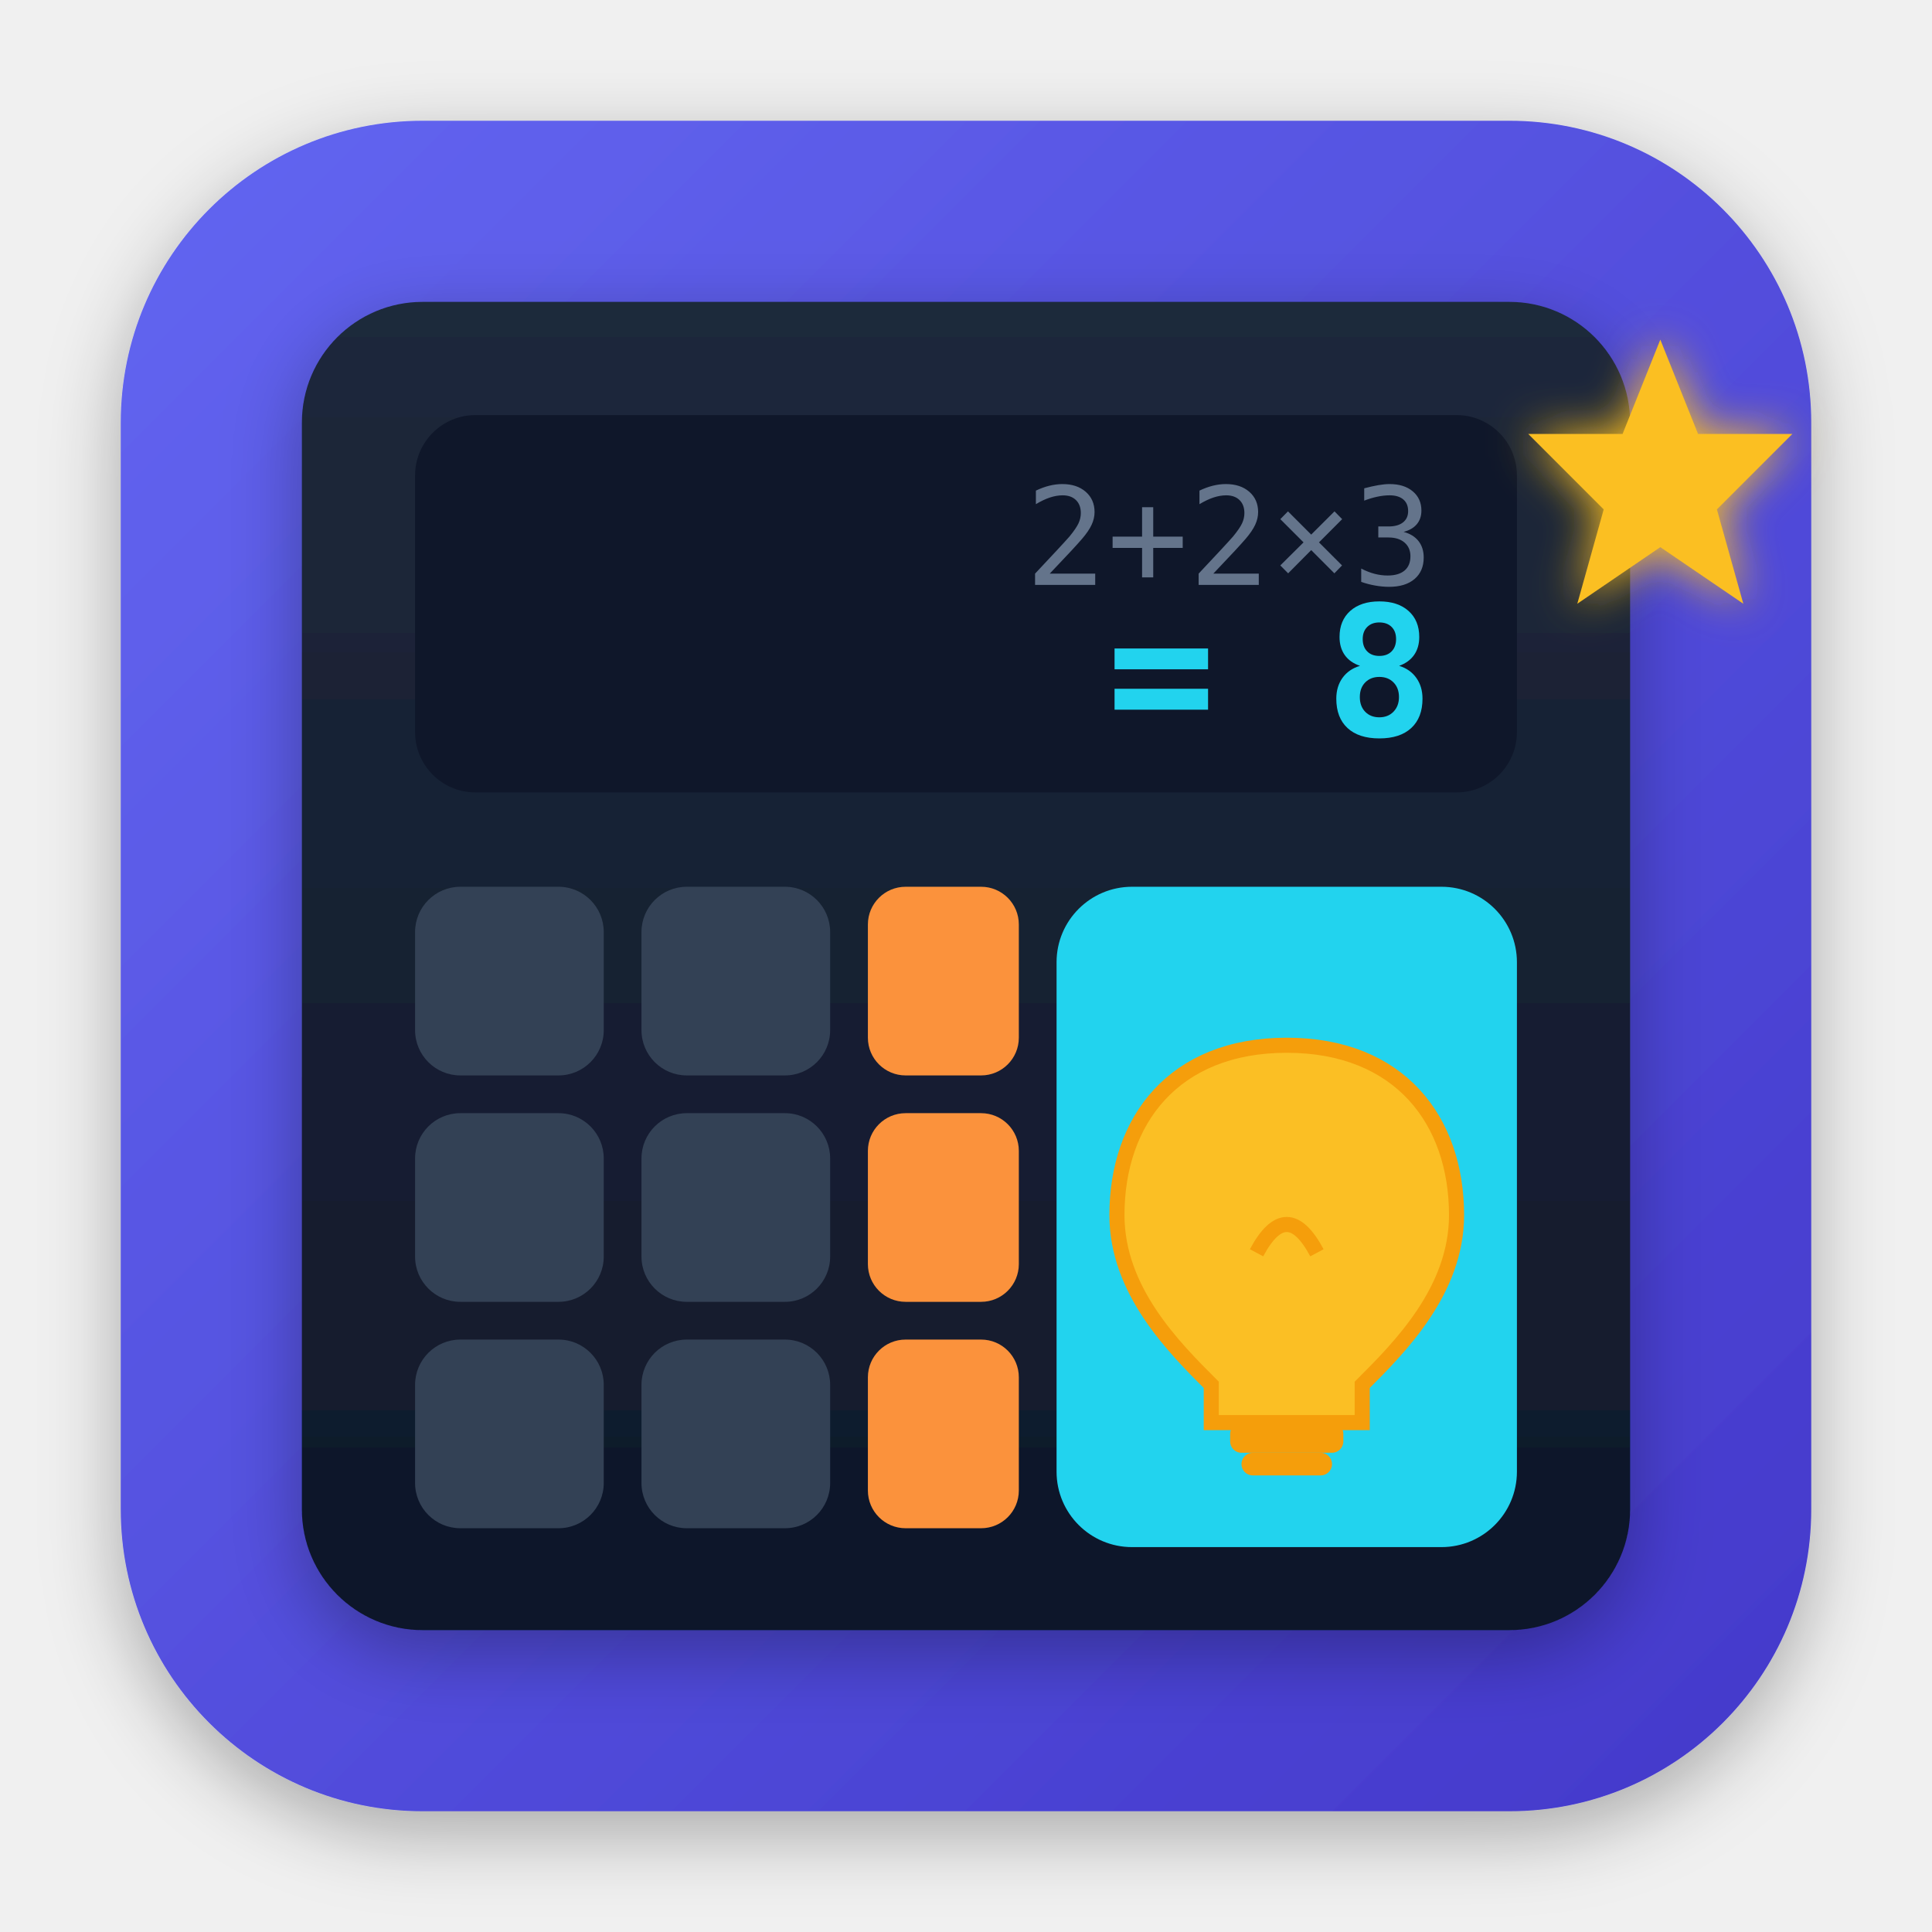
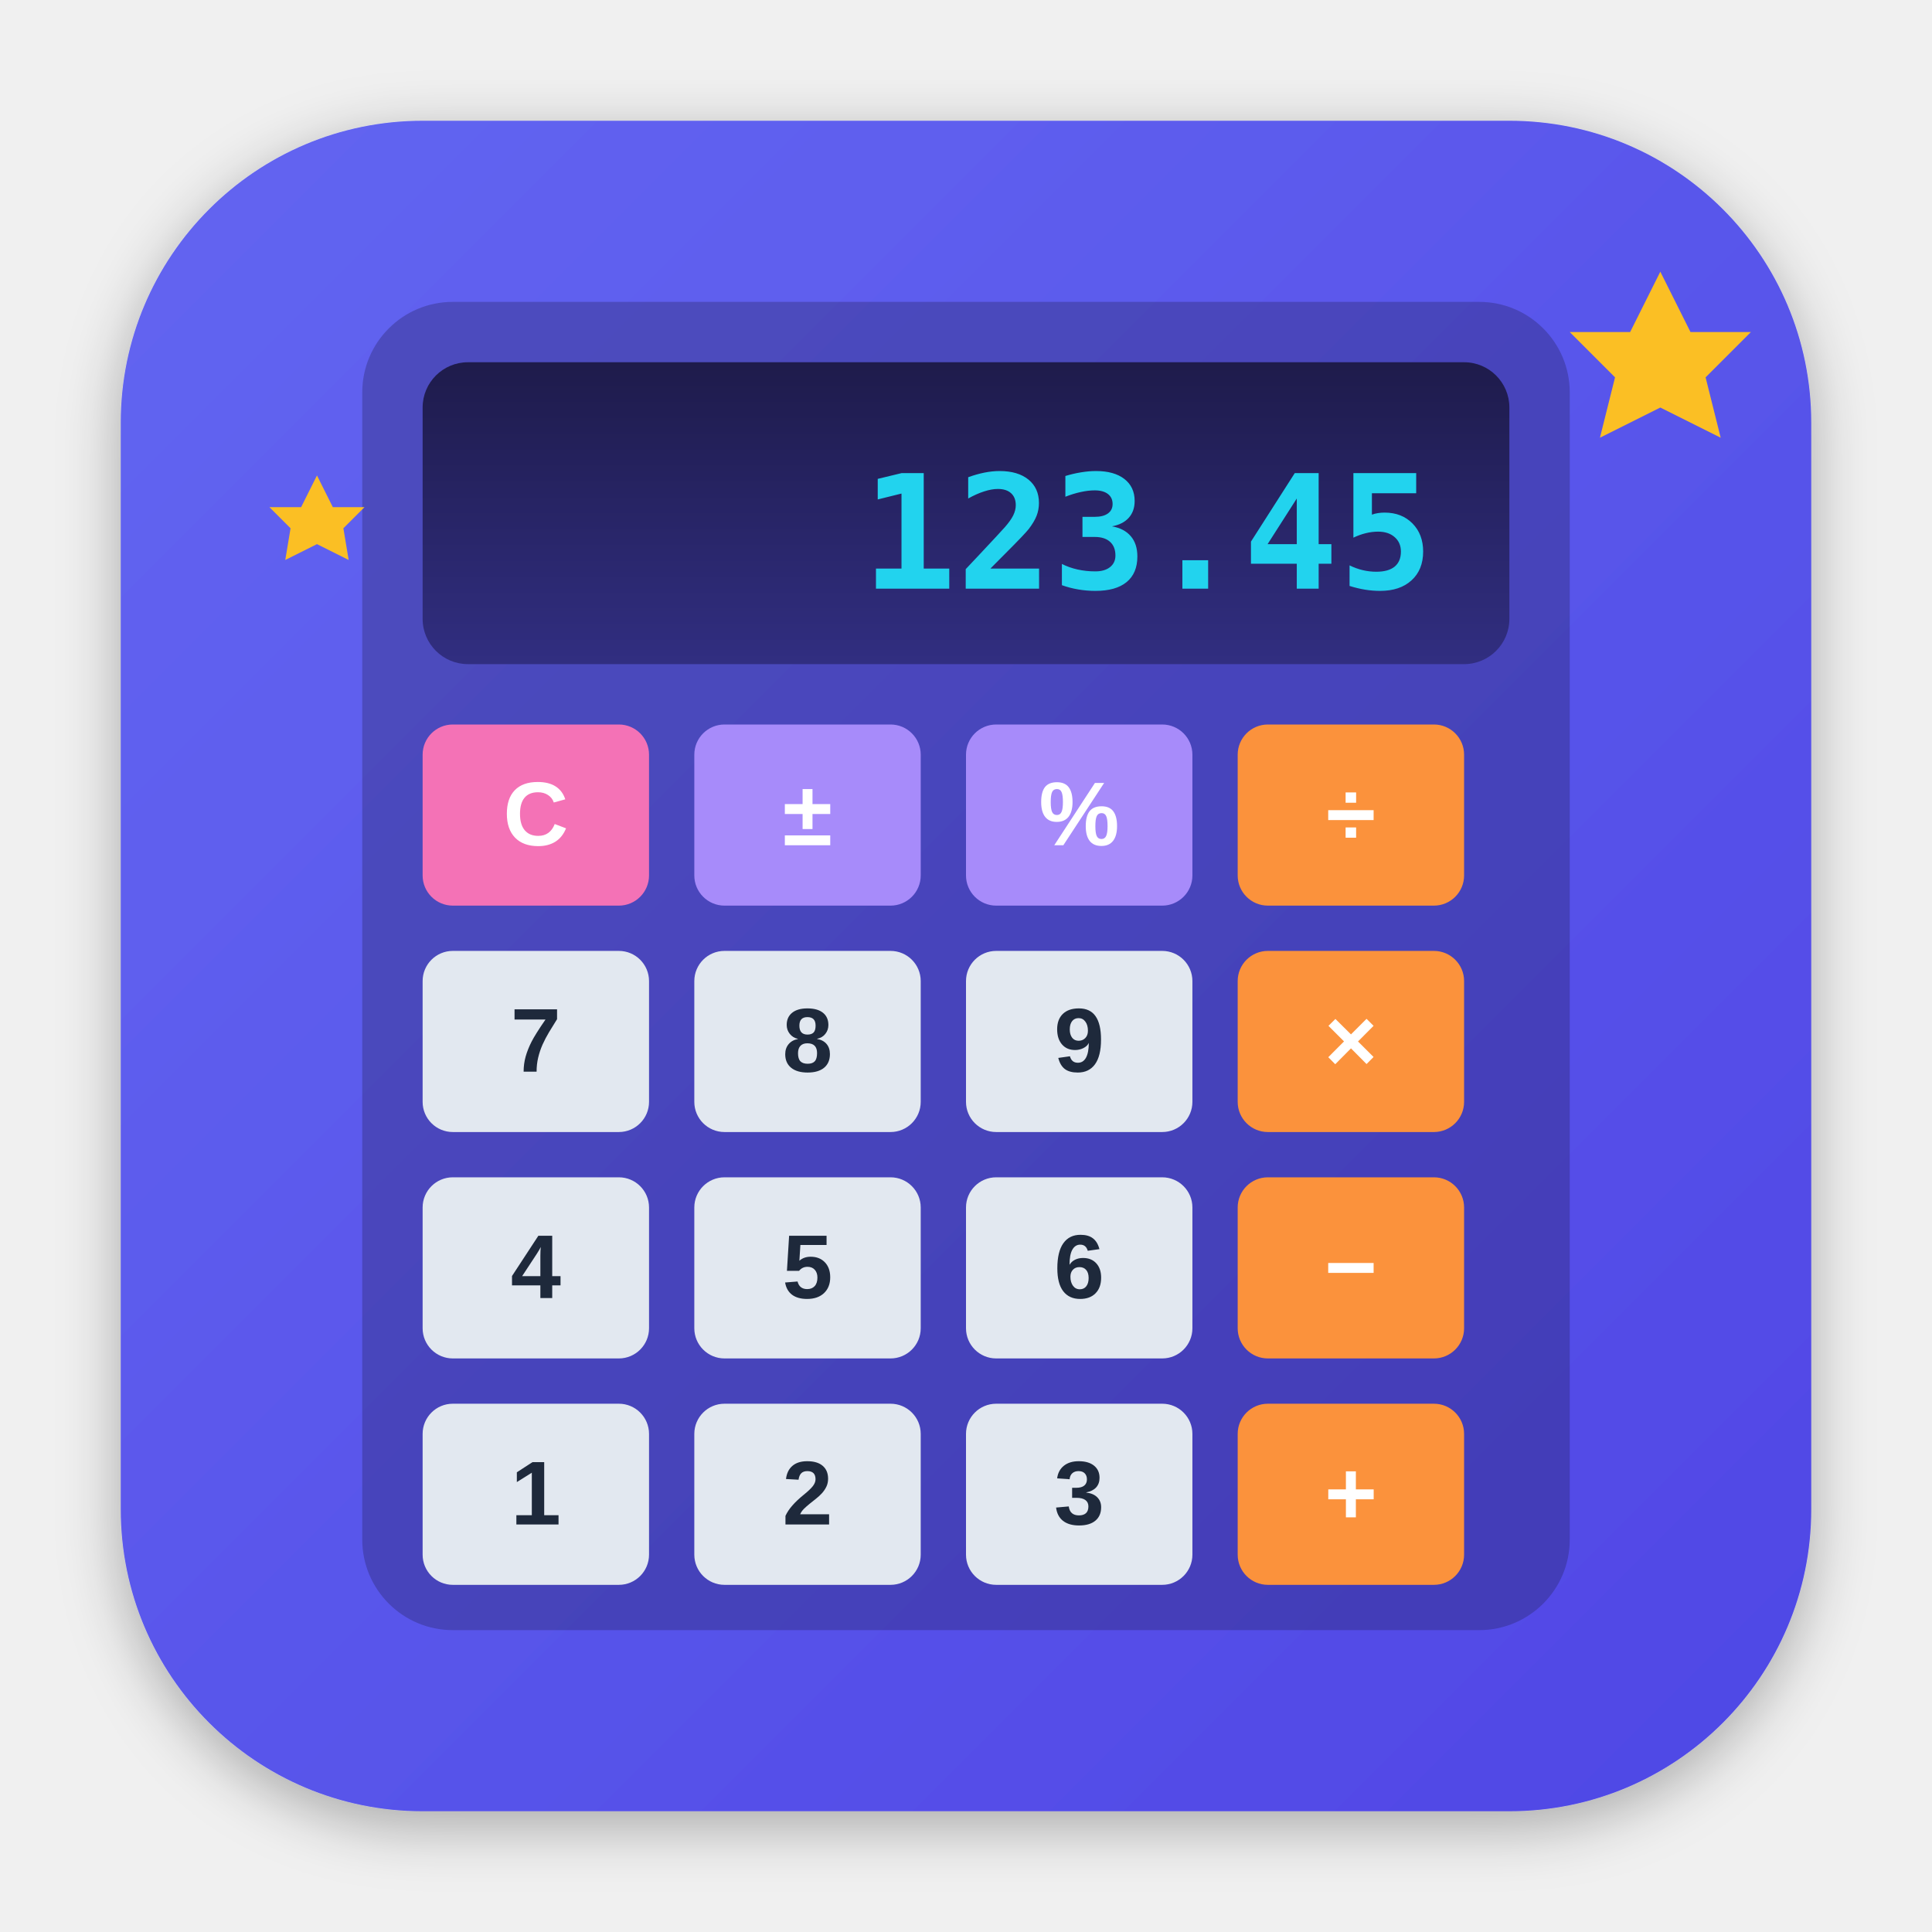
<svg xmlns="http://www.w3.org/2000/svg" viewBox="0 0 512 512">
  <defs>
    <linearGradient id="bgGrad" x1="0%" y1="0%" x2="100%" y2="100%">
      <stop offset="0%" style="stop-color:#6366f1;stop-opacity:1" />
-       <stop offset="100%" style="stop-color:#4338ca;stop-opacity:1" />
+       <stop offset="100%" style="stop-color:#4f46e5;stop-opacity:1" />
    </linearGradient>
-     <linearGradient id="calcGrad" x1="0%" y1="0%" x2="0%" y2="100%">
-       <stop offset="0%" style="stop-color:#1e293b;stop-opacity:1" />
-       <stop offset="100%" style="stop-color:#0f172a;stop-opacity:1" />
+     <linearGradient id="screenGrad" x1="0%" y1="0%" x2="0%" y2="100%">
+       <stop offset="0%" style="stop-color:#1e1b4b;stop-opacity:1" />
+       <stop offset="100%" style="stop-color:#312e81;stop-opacity:1" />
    </linearGradient>
    <filter id="shadow" x="-20%" y="-20%" width="140%" height="140%">
-       <feDropShadow dx="0" dy="6" stdDeviation="10" flood-color="#000" flood-opacity="0.3" />
-     </filter>
-     <filter id="glow" x="-50%" y="-50%" width="200%" height="200%">
-       <feGaussianBlur stdDeviation="6" result="coloredBlur" />
-       <feMerge>
-         <feMergeNode in="coloredBlur" />
-         <feMergeNode in="SourceGraphic" />
-       </feMerge>
+       <feDropShadow dx="0" dy="4" stdDeviation="8" flood-color="#000" flood-opacity="0.3" />
    </filter>
  </defs>
  <rect x="32" y="32" width="448" height="448" rx="80" ry="80" fill="url(#bgGrad)" filter="url(#shadow)" />
-   <rect x="80" y="80" width="352" height="352" rx="32" ry="32" fill="url(#calcGrad)" filter="url(#shadow)" />
-   <rect x="110" y="110" width="292" height="100" rx="16" ry="16" fill="#0f172a" />
-   <text x="380" y="155" font-family="SF Mono, Consolas, monospace" font-size="36" fill="#64748b" text-anchor="end">2+2×3</text>
-   <text x="380" y="195" font-family="SF Mono, Consolas, monospace" font-size="48" font-weight="bold" fill="#22d3ee" text-anchor="end">= 8</text>
-   <rect x="280" y="235" width="122" height="175" rx="20" ry="20" fill="#22d3ee" />
-   <g transform="translate(341, 322)">
-     <path d="M0 -45 C-30 -45 -45 -25 -45 0 C-45 20 -30 35 -20 45 L-20 55 L20 55 L20 45 C30 35 45 20 45 0 C45 -25 30 -45 0 -45 Z" fill="#fbbf24" stroke="#f59e0b" stroke-width="4" />
-     <rect x="-15" y="55" width="30" height="8" rx="3" fill="#f59e0b" />
-     <rect x="-12" y="63" width="24" height="6" rx="3" fill="#f59e0b" />
-     <path d="M-8 10 Q0 -5 8 10" stroke="#f59e0b" stroke-width="4" fill="none" />
-   </g>
-   <g fill="#334155">
-     <rect x="110" y="235" width="50" height="50" rx="12" />
-     <rect x="170" y="235" width="50" height="50" rx="12" />
-     <rect x="110" y="295" width="50" height="50" rx="12" />
-     <rect x="170" y="295" width="50" height="50" rx="12" />
-     <rect x="110" y="355" width="50" height="50" rx="12" />
-     <rect x="170" y="355" width="50" height="50" rx="12" />
-   </g>
-   <g fill="#fb923c">
-     <rect x="230" y="235" width="40" height="50" rx="10" />
-     <rect x="230" y="295" width="40" height="50" rx="10" />
-     <rect x="230" y="355" width="40" height="50" rx="10" />
-   </g>
-   <g fill="#fbbf24" filter="url(#glow)">
-     <polygon points="440,90 450,115 475,115 455,135 462,160 440,145 418,160 425,135 405,115 430,115" />
+   <rect x="96" y="80" width="320" height="352" rx="24" ry="24" fill="#1e1b4b" opacity="0.3" />
+   <rect x="112" y="96" width="288" height="80" rx="12" ry="12" fill="url(#screenGrad)" />
+   <text x="380" y="156" font-family="SF Mono, Monaco, monospace" font-size="42" font-weight="bold" fill="#22d3ee" text-anchor="end">123.45</text>
+   <rect x="112" y="192" width="60" height="48" rx="8" fill="#f472b6" />
+   <text x="142" y="224" font-family="Arial, sans-serif" font-size="24" font-weight="bold" fill="white" text-anchor="middle">C</text>
+   <rect x="184" y="192" width="60" height="48" rx="8" fill="#a78bfa" />
+   <text x="214" y="224" font-family="Arial, sans-serif" font-size="24" font-weight="bold" fill="white" text-anchor="middle">±</text>
+   <rect x="256" y="192" width="60" height="48" rx="8" fill="#a78bfa" />
+   <text x="286" y="224" font-family="Arial, sans-serif" font-size="24" font-weight="bold" fill="white" text-anchor="middle">%</text>
+   <rect x="328" y="192" width="60" height="48" rx="8" fill="#fb923c" />
+   <text x="358" y="224" font-family="Arial, sans-serif" font-size="24" font-weight="bold" fill="white" text-anchor="middle">÷</text>
+   <rect x="112" y="252" width="60" height="48" rx="8" fill="#e2e8f0" />
+   <text x="142" y="284" font-family="Arial, sans-serif" font-size="24" font-weight="bold" fill="#1e293b" text-anchor="middle">7</text>
+   <rect x="184" y="252" width="60" height="48" rx="8" fill="#e2e8f0" />
+   <text x="214" y="284" font-family="Arial, sans-serif" font-size="24" font-weight="bold" fill="#1e293b" text-anchor="middle">8</text>
+   <rect x="256" y="252" width="60" height="48" rx="8" fill="#e2e8f0" />
+   <text x="286" y="284" font-family="Arial, sans-serif" font-size="24" font-weight="bold" fill="#1e293b" text-anchor="middle">9</text>
+   <rect x="328" y="252" width="60" height="48" rx="8" fill="#fb923c" />
+   <text x="358" y="284" font-family="Arial, sans-serif" font-size="24" font-weight="bold" fill="white" text-anchor="middle">×</text>
+   <rect x="112" y="312" width="60" height="48" rx="8" fill="#e2e8f0" />
+   <text x="142" y="344" font-family="Arial, sans-serif" font-size="24" font-weight="bold" fill="#1e293b" text-anchor="middle">4</text>
+   <rect x="184" y="312" width="60" height="48" rx="8" fill="#e2e8f0" />
+   <text x="214" y="344" font-family="Arial, sans-serif" font-size="24" font-weight="bold" fill="#1e293b" text-anchor="middle">5</text>
+   <rect x="256" y="312" width="60" height="48" rx="8" fill="#e2e8f0" />
+   <text x="286" y="344" font-family="Arial, sans-serif" font-size="24" font-weight="bold" fill="#1e293b" text-anchor="middle">6</text>
+   <rect x="328" y="312" width="60" height="48" rx="8" fill="#fb923c" />
+   <text x="358" y="344" font-family="Arial, sans-serif" font-size="24" font-weight="bold" fill="white" text-anchor="middle">−</text>
+   <rect x="112" y="372" width="60" height="48" rx="8" fill="#e2e8f0" />
+   <text x="142" y="404" font-family="Arial, sans-serif" font-size="24" font-weight="bold" fill="#1e293b" text-anchor="middle">1</text>
+   <rect x="184" y="372" width="60" height="48" rx="8" fill="#e2e8f0" />
+   <text x="214" y="404" font-family="Arial, sans-serif" font-size="24" font-weight="bold" fill="#1e293b" text-anchor="middle">2</text>
+   <rect x="256" y="372" width="60" height="48" rx="8" fill="#e2e8f0" />
+   <text x="286" y="404" font-family="Arial, sans-serif" font-size="24" font-weight="bold" fill="#1e293b" text-anchor="middle">3</text>
+   <rect x="328" y="372" width="60" height="48" rx="8" fill="#fb923c" />
+   <text x="358" y="404" font-family="Arial, sans-serif" font-size="24" font-weight="bold" fill="white" text-anchor="middle">+</text>
+   <g fill="#fbbf24">
+     <polygon points="440,72 448,88 464,88 452,100 456,116 440,108 424,116 428,100 416,88 432,88" />
+     <polygon points="80,120 86,132 98,132 90,140 92,152 80,146 68,152 70,140 62,132 74,132" transform="scale(0.7) translate(40,60)" />
  </g>
</svg>
